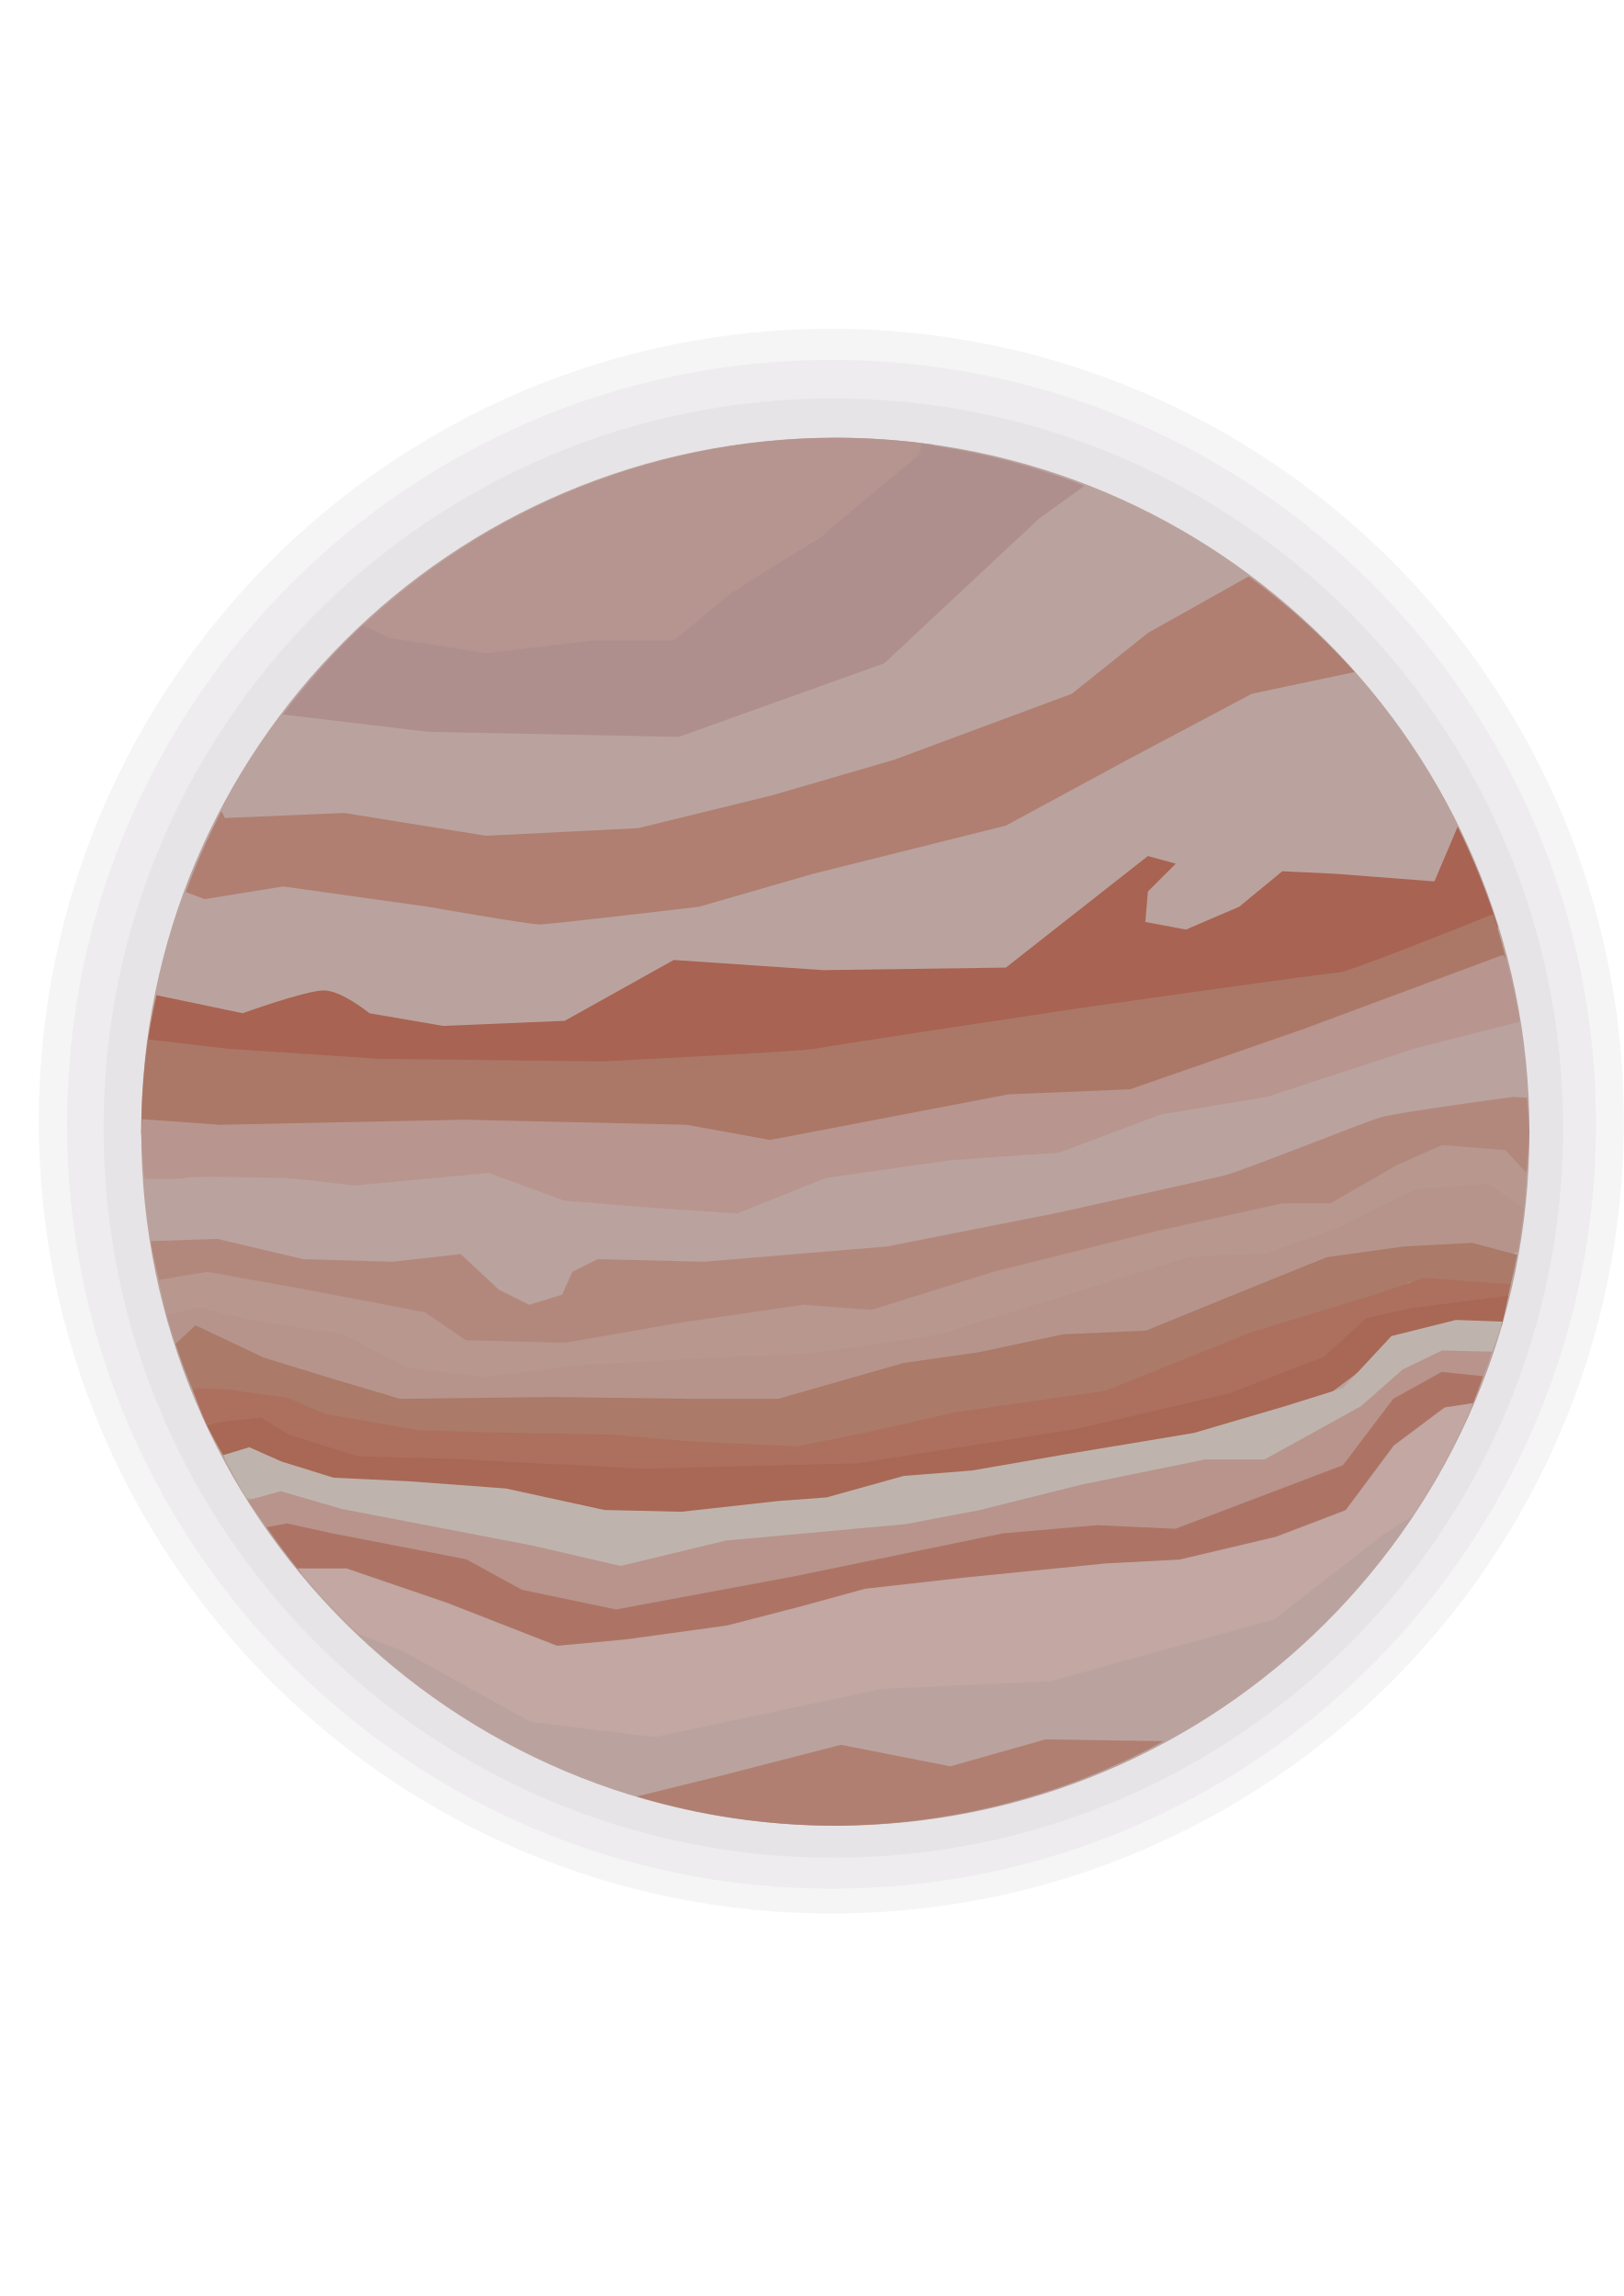
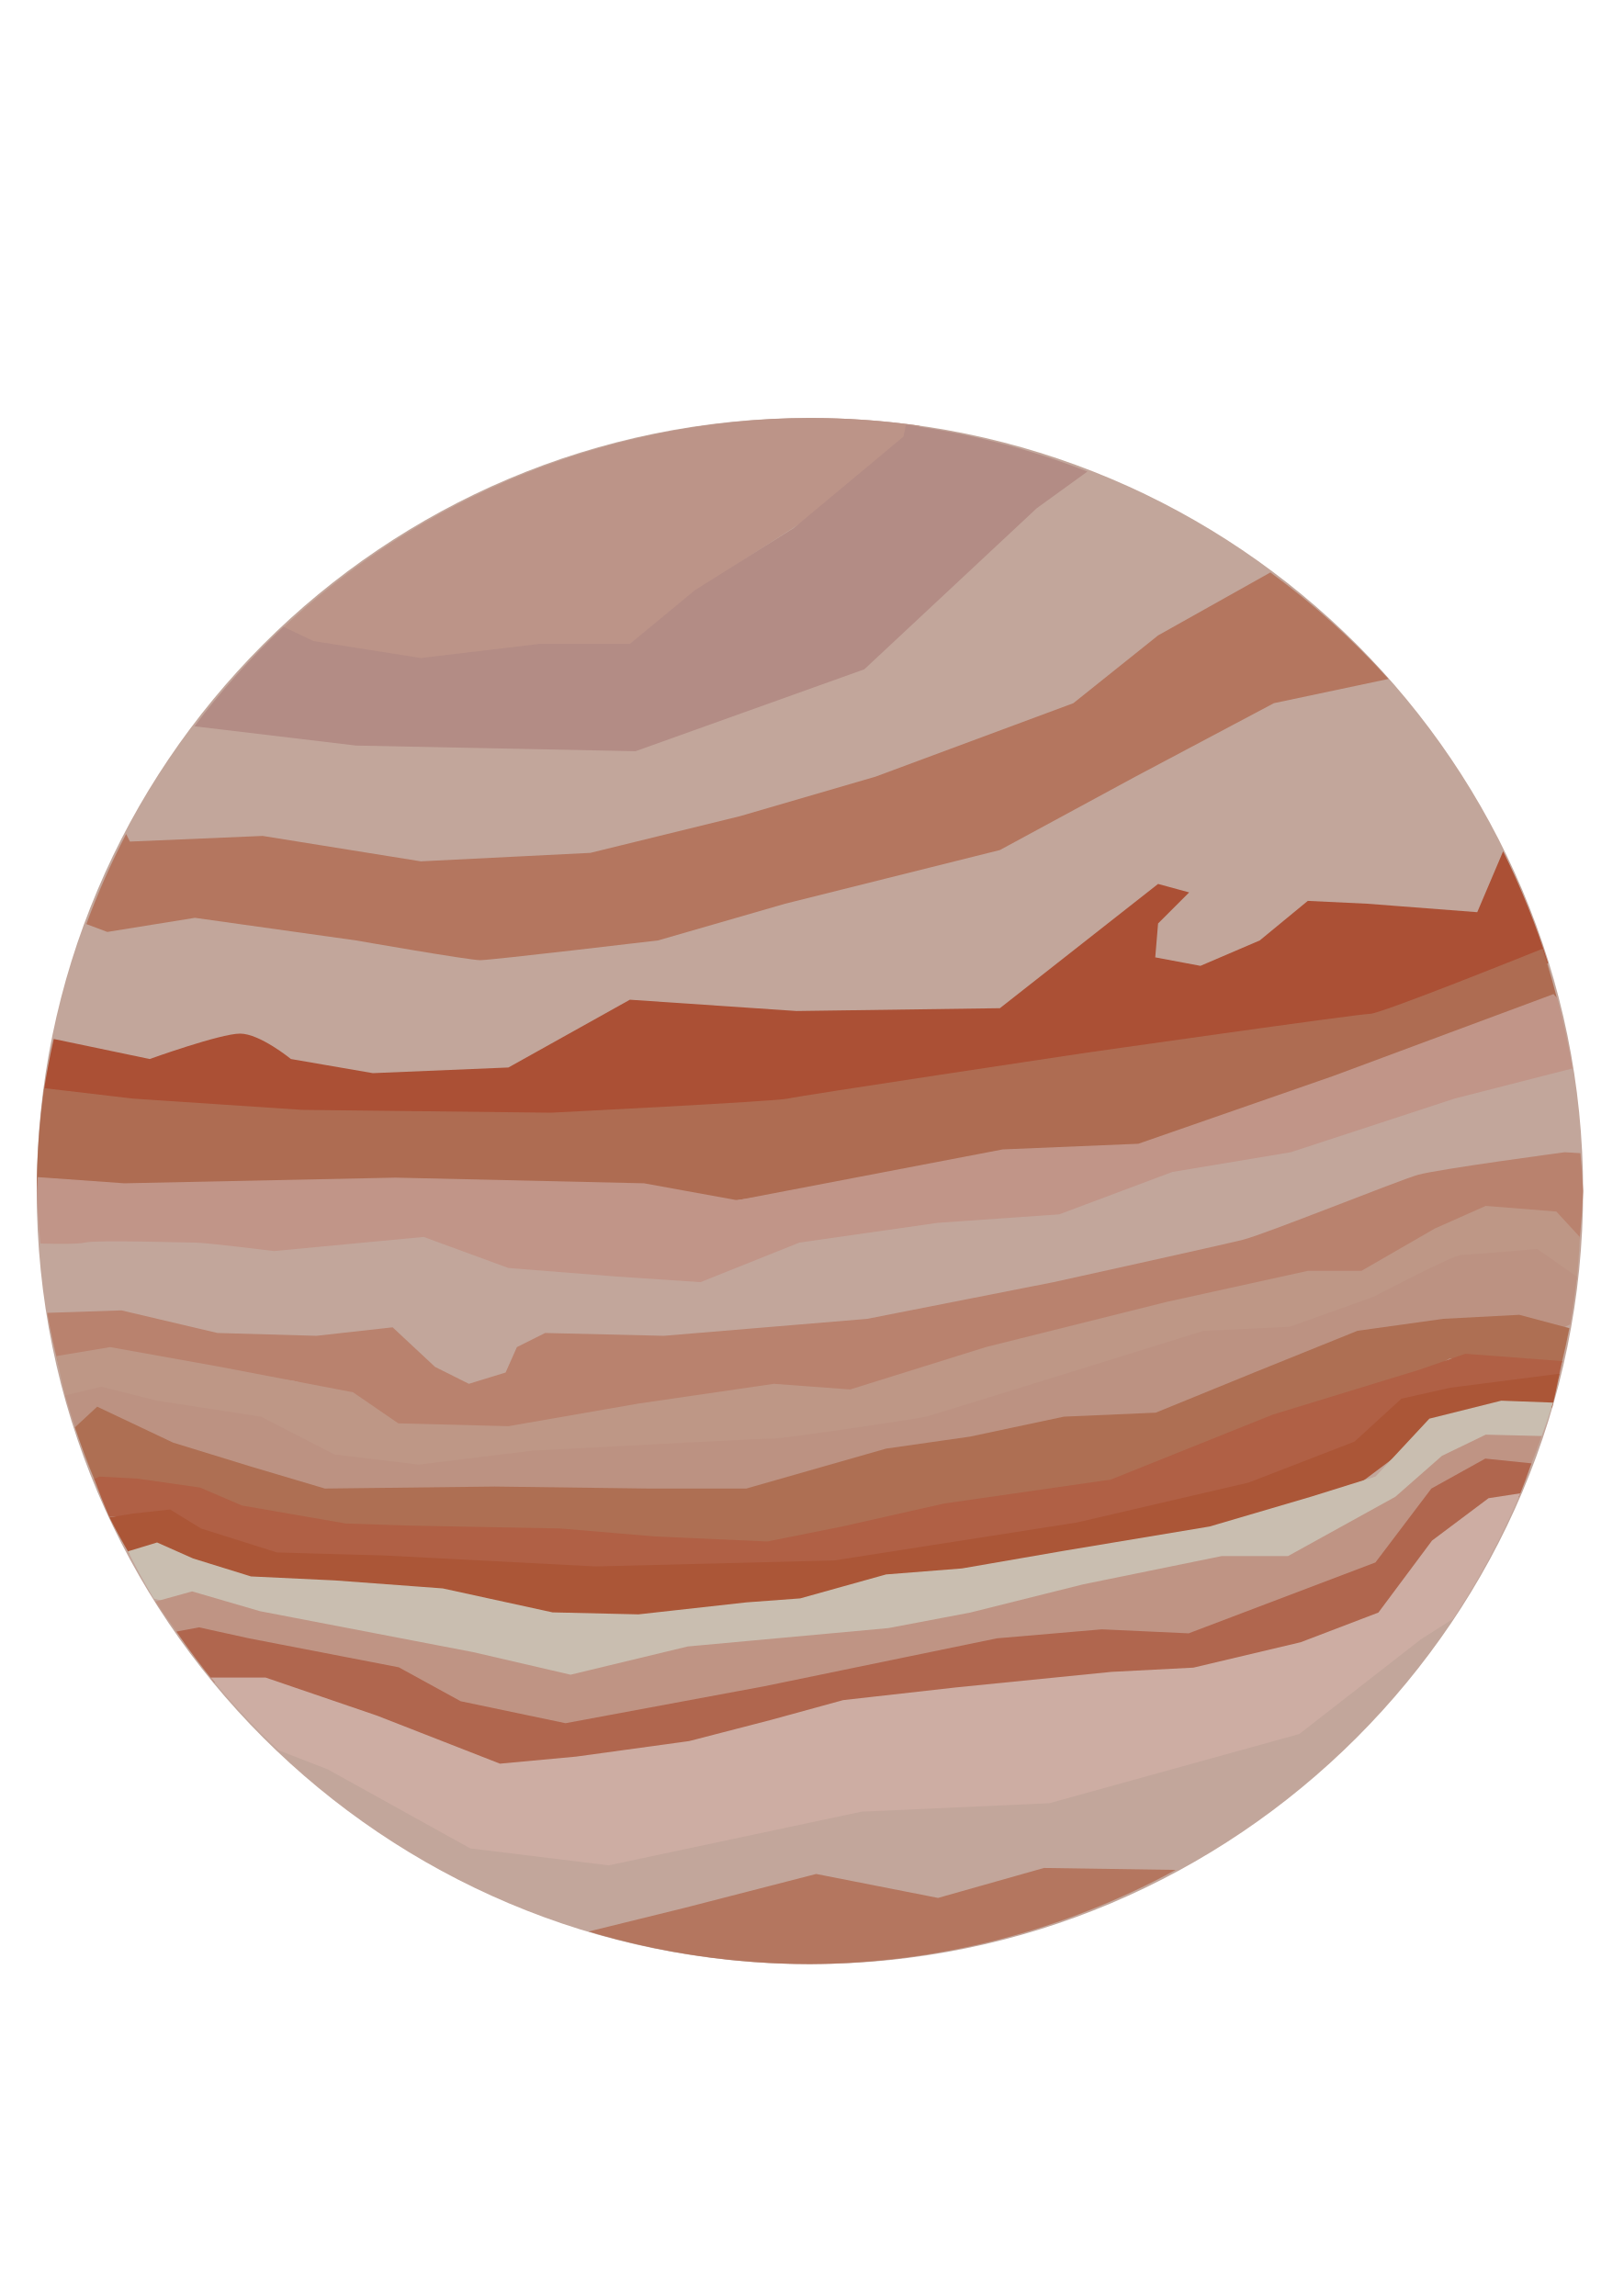
<svg xmlns="http://www.w3.org/2000/svg" width="210mm" height="297mm" viewBox="0 0 210 297" version="1.1" id="svg1" xml:space="preserve">
  <defs id="defs1" />
-   <g id="layer1" transform="matrix(0.8977123,0,0,0.8977123,15.31415,8.415473)">
+   <g id="layer1" transform="translate(1.461254,0.3653137)">
    <circle style="fill:#c2a69b;fill-opacity:1;stroke-width:2.63" id="path1" cx="103.288" cy="153.701" r="100" />
    <path id="path2" style="fill:#bc9488;fill-opacity:1;stroke-width:1" d="m 103.288,53.701 a 100,100 0 0 0 -69.038,27.978 l 8.127,2.709 14.247,1.461 23.015,-2.557 13.516,-10.229 17.535,-11.325 6.824,-7.019 a 100,100 0 0 0 -14.227,-1.018 z" />
    <path id="path3" style="fill:#b38c85;fill-opacity:1;stroke-width:1" d="m 115.706,54.589 -0.313,1.518 -14.201,11.841 -12.786,8.037 -8.402,6.941 H 68.314 L 52.97,84.753 39.089,82.561 35.206,80.722 A 100,100 0 0 0 23.693,93.585 l 20.875,2.492 36.166,0.731 29.59,-10.594 22.284,-20.823 6.573,-4.76 A 100,100 0 0 0 115.706,54.589 Z" />
    <path id="path4" style="fill:#b4765f;fill-opacity:1;stroke-width:1" d="m 162.839,73.684 -14.522,8.146 -10.96,8.767 -25.572,9.498 -17.535,5.114 -19.362,4.749 -21.919,1.096 -20.458,-3.288 -17.169,0.731 -0.487,-0.975 a 100,100 0 0 0 -5.146,11.648 l 2.711,1.016 11.325,-1.826 20.823,2.922 c 0,0 14.613,2.557 16.074,2.557 1.461,0 23.015,-2.557 23.015,-2.557 l 16.439,-4.749 27.764,-6.941 17.535,-9.499 17.9,-9.498 14.816,-3.134 a 100,100 0 0 0 -15.272,-13.78 z" />
    <path id="path5" style="fill:#ab5035;fill-opacity:1;stroke-width:1" d="m 192.942,109.762 -3.345,7.869 -14.247,-1.096 -7.671,-0.365 -6.21,5.114 -7.672,3.288 -5.845,-1.096 0.365,-4.384 4.018,-4.019 -4.018,-1.096 -20.458,16.073 -26.303,0.365 -21.553,-1.461 -15.709,8.767 -17.535,0.731 -10.594,-1.827 c 0,0 -4.019,-3.288 -6.576,-3.288 -2.557,0 -11.69,3.288 -11.69,3.288 L 5.489,134.03 a 100,100 0 0 0 -1.269,6.635 c 7.835,0.993 25.492,3.2 27.562,2.904 2.557,-0.365 43.473,1.461 43.473,1.461 l 70.871,-7.306 34.34,-5.48 18.286,-8.02 a 100,100 0 0 0 -5.808,-14.462 z" />
    <path id="path6" style="fill:#ae6c52;fill-opacity:1;stroke-width:1" d="m 198.053,122.353 c -2.982,1.199 -20.988,8.429 -22.337,8.429 -1.461,0 -37.262,5.114 -37.262,5.114 0,0 -36.532,5.48 -37.993,5.845 -1.461,0.365 -30.686,1.827 -30.686,1.827 L 37.627,143.203 15.709,141.742 4.24,140.392 a 100,100 0 0 0 -0.952,13.309 100,100 0 0 0 0.014,0.206 l 7.657,0.255 22.284,0.365 c 0,0 18.996,-0.73 20.823,-1.096 1.827,-0.365 18.996,0.365 18.996,0.365 l 12.42,2.192 21.919,-2.922 17.535,-3.654 17.535,-0.73 16.073,-4.384 19.727,-7.306 14.247,-4.384 7.757,-2.299 a 100,100 0 0 0 -2.224,-7.957 z" />
    <path id="path7" style="fill:#c19588;fill-opacity:1;stroke-width:1" d="m 199.461,128.225 -28.494,10.594 -25.207,8.767 -17.535,0.731 -34.34,6.575 -12.056,-2.192 -32.147,-0.731 -35.07,0.731 -11.196,-0.8 a 100,100 0 0 0 -0.129,1.8 100,100 0 0 0 0.486,6.794 c 2.353,0.059 4.919,0.078 5.724,-0.123 1.461,-0.365 12.786,0 14.247,0 1.461,0 10.229,1.096 10.229,1.096 l 19.362,-1.827 10.96,4.018 13.882,1.096 10.96,0.731 12.786,-5.114 17.9,-2.557 15.709,-1.096 14.613,-5.48 15.343,-2.557 21.188,-6.941 15.24,-3.899 a 100,100 0 0 0 -1.978,-9.094 z" />
    <path id="path8" style="fill:#b9826e;fill-opacity:1;stroke-width:1" d="m 200.923,148.683 c 0,0 -16.439,2.192 -18.996,2.922 -2.557,0.731 -19.727,7.671 -22.65,8.402 -2.922,0.731 -24.476,5.48 -24.476,5.48 l -24.111,4.749 -26.302,2.192 -15.343,-0.365 -3.653,1.826 -1.461,3.288 -4.749,1.461 -4.384,-2.192 -5.48,-5.114 -9.863,1.096 -12.786,-0.365 -12.421,-2.923 -9.609,0.32 a 100,100 0 0 0 1.494,6.869 l 1.539,-0.979 c 0,0 26.668,2.557 28.86,2.922 2.192,0.365 12.055,5.48 13.882,6.21 1.827,0.731 16.804,0 16.804,0 l 24.111,-4.018 17.535,-0.365 c 0,0 17.17,-4.384 18.996,-5.114 1.827,-0.731 16.804,-4.018 16.804,-4.018 l 17.17,-4.749 14.247,-1.461 10.96,-6.21 10.959,-0.73 4.749,2.192 0.107,-0.268 a 100,100 0 0 0 0.432,-6.038 100,100 0 0 0 -0.35,-4.9 z" />
    <path id="path9" style="fill:#be9786;fill-opacity:1;stroke-width:1" d="m 190.694,155.624 -6.576,2.922 -9.498,5.48 h -6.941 l -18.266,4.019 -23.38,5.845 -17.535,5.48 -9.863,-0.731 -17.535,2.557 -16.804,2.922 -14.247,-0.365 -5.845,-4.018 -17.17,-3.288 -14.247,-2.557 -6.933,1.155 a 100,100 0 0 0 1.145,5.263 l 1.039,-0.208 14.247,1.827 16.805,5.845 13.516,3.288 17.17,-2.923 h 18.996 l 13.516,0.731 15.343,-4.749 21.553,-6.575 15.709,-4.749 16.074,-1.096 9.498,-5.48 9.498,-3.653 8.037,0.73 4.465,1.914 a 100,100 0 0 0 0.398,-5.565 l -3.036,-3.289 z" />
    <path id="path10" style="fill:#bc9282;fill-opacity:1;stroke-width:1" d="m 197.353,161.189 c 0,0 -8.783,0.775 -9.816,0.775 -1.033,0 -11.366,5.425 -11.366,5.425 l -10.849,3.875 -11.108,0.517 c 0,0 -34.873,10.849 -35.906,11.107 -1.033,0.258 -18.34,2.842 -19.89,2.842 -1.55,0 -16.016,0.775 -16.016,0.775 l -14.983,0.775 -14.724,1.808 -10.894,-1.308 -9.513,-4.891 -13.432,-2.067 -7.233,-1.808 -4.663,1.126 a 100,100 0 0 0 1.45,4.61 l 2.955,-1.344 c 0,0 13.433,5.425 14.724,6.2 1.292,0.775 12.658,4.133 12.658,4.133 0,0 29.706,1.291 30.739,1.291 1.033,0 22.732,-0.258 22.732,-0.258 0,0 23.765,-4.908 26.348,-5.683 2.583,-0.775 10.849,-4.65 10.849,-4.65 l 12.399,-0.258 16.532,-3.358 11.108,-4.908 19.373,-5.683 8.525,2.842 4.262,-2.131 a 100,100 0 0 0 0.879,-6.152 z" />
    <path id="path11" style="fill:#ae6f53;fill-opacity:1;stroke-width:1" d="m 195.028,169.714 -9.816,0.516 -11.108,1.55 -13.432,5.424 -12.658,5.166 -11.882,0.517 -12.141,2.583 -10.849,1.55 -18.082,5.166 H 82.403 l -19.89,-0.258 -21.957,0.258 -9.558,-2.841 -10.074,-3.1 -9.816,-4.649 -2.876,2.671 a 100,100 0 0 0 2.551,6.841 l 8.85,1.079 14.983,4.133 14.207,1.292 21.182,0.258 16.274,1.808 19.632,-0.775 16.016,-4.65 18.082,-1.55 12.658,-4.65 13.174,-5.166 13.174,-3.616 6.974,-3.875 h 9.816 l 4.736,0.49 a 100,100 0 0 0 0.967,-4.445 z" />
    <path id="path12" style="fill:#b06045;fill-opacity:1;stroke-width:1" d="m 188.054,174.751 -5.941,2.067 -18.986,5.812 -20.924,8.395 -21.569,3.1 -13.174,2.971 -9.687,1.937 -14.465,-0.646 -12.27,-1.033 -20.019,-0.388 -7.75,-0.258 -13.432,-2.325 -5.424,-2.325 -8.137,-1.162 -4.908,-0.258 -0.642,0.314 a 100,100 0 0 0 1.94,4.913 c 3.421,-0.224 6.712,-0.448 6.968,-0.448 0.517,0 8.783,5.166 8.783,5.166 l 17.565,1.808 c 0,0 24.798,0.517 25.444,0.517 0.646,0 24.411,-3e-5 24.928,-0.129 0.517,-0.129 23.894,-2.325 23.894,-2.325 l 25.573,-5.295 16.274,-4.004 12.787,-4.779 6.846,-5.812 15.111,-2.454 3.256,-0.167 a 100,100 0 0 0 0.489,-2.245 z" />
    <path id="path13" style="fill:#ab5637;fill-opacity:1;stroke-width:1" d="m 200.195,177.334 -14.078,1.808 -6.328,1.421 -6.07,5.554 -13.691,5.296 -22.215,5.166 -31.385,4.908 -30.869,0.775 -27.381,-1.421 -13.82,-0.388 -9.816,-3.1 -4.004,-2.454 -4.779,0.517 -3.064,0.5 a 100,100 0 0 0 2.623,4.803 l 3.154,-0.137 3.1,1.679 c 0,0 13.82,3.1 14.983,3.1 1.162,0 15.37,0.388 15.37,0.388 l 23.894,3.746 21.698,-1.421 19.245,-4.649 27.252,-3.358 16.016,-3.616 13.304,-4.133 7.233,-5.424 4.133,-3.616 8.912,-1.679 5.669,0.096 a 100,100 0 0 0 0.946,-4.348 z" />
    <path id="path14" style="fill:#c9beb0;fill-opacity:1;stroke-width:1" d="m 192.703,180.821 -9.299,2.325 -6.975,7.491 -8.266,2.583 -13.174,3.875 -18.599,3.1 -13.432,2.325 -9.816,0.775 -11.108,3.1 -6.974,0.517 -13.949,1.55 -11.108,-0.258 -14.207,-3.1 -13.949,-1.034 -10.849,-0.516 -7.492,-2.325 -4.649,-2.067 -3.767,1.146 a 100,100 0 0 0 3.335,6.108 l 6.114,1.529 24.282,4.908 22.731,4.65 38.748,-5.683 36.939,-8.525 17.565,-2.067 9.299,-4.391 8.008,-5.166 3.875,-4.133 6.975,-1.55 4.876,-0.361 a 100,100 0 0 0 1.575,-4.557 z" />
    <path id="path15" style="fill:#bf9484;fill-opacity:1;stroke-width:1" d="m 190.694,185.214 -5.662,2.74 -6.028,5.297 -13.882,7.672 h -8.585 l -17.9,3.653 -14.613,3.653 -10.594,2.009 -25.937,2.375 -15.161,3.654 -12.603,-2.923 -27.581,-5.297 -8.767,-2.557 -4.741,1.317 a 100,100 0 0 0 2.884,4.112 l 8.798,1.512 16.987,3.288 13.334,6.393 c 0,0 11.507,1.279 12.238,1.279 0.731,0 21.188,-4.201 21.188,-4.201 l 37.262,-7.306 19.544,-0.365 16.256,-5.663 9.498,-3.653 5.114,-6.941 4.567,-4.384 7.124,-2.192 3.084,0.482 a 100,100 0 0 0 1.409,-3.776 z" />
    <path id="path16" style="fill:#b0664e;fill-opacity:1;stroke-width:1" d="m 190.637,188.312 -6.974,3.875 -7.233,9.558 -24.153,9.17 -11.237,-0.517 -13.561,1.163 -30.094,6.2 -25.703,4.779 -13.561,-2.841 -8.008,-4.391 -19.373,-3.746 -6.458,-1.421 -2.93,0.549 a 100,100 0 0 0 4.92,6.572 l 9.635,1.145 12.012,5.425 16.145,5.037 24.928,-3.229 13.174,-4.133 32.548,-4.133 10.979,-0.129 18.598,-3.358 13.691,-5.554 5.683,-8.524 8.912,-6.2 2.403,-0.312 a 100,100 0 0 0 1.629,-4.37 z" />
    <path id="path17" style="fill:#cdada3;fill-opacity:1;stroke-width:1" d="m 195.161,192.803 -4.102,0.631 -7.307,5.48 -6.941,9.315 -10.046,3.836 -13.882,3.288 -10.594,0.548 -20.092,2.009 -14.613,1.644 -9.315,2.557 -10.594,2.74 -14.613,2.009 -9.863,0.914 -15.891,-6.21 -14.43,-4.931 h -7.079 a 100,100 0 0 0 8.772,9.414 l 6.344,2.458 18.448,10.229 17.901,2.192 32.695,-6.941 24.294,-1.096 32.33,-8.95 15.709,-12.238 4.157,-2.645 a 100,100 0 0 0 8.713,-16.251 z" />
    <path id="path18" style="fill:#b4765f;fill-opacity:1;stroke-width:1" d="m 133.549,241.267 -13.691,3.875 -15.757,-3.1 -17.049,4.391 -12.384,3.051 a 100,100 0 0 0 28.619,4.217 100,100 0 0 0 47.304,-12.184 z" />
  </g>
-   <path id="path5-9" style="fill:#a09da0;fill-opacity:0.1;stroke-width:1.617" d="M 210.019,145.028 A 102.5,102.5 0 0 1 107.519,247.528 102.5,102.5 0 0 1 5.019,145.028 102.5,102.5 0 0 1 107.519,42.528 a 102.5,102.5 0 0 1 102.5,102.5 z" />
-   <path id="path4-2" style="fill:#a09da0;fill-opacity:0.1;stroke-width:1.489" d="m 202.157,145.925 a 94.381,94.381 0 0 1 -94.381,94.381 94.381,94.381 0 0 1 -94.381,-94.381 94.381,94.381 0 0 1 94.381,-94.381 94.381,94.381 0 0 1 94.381,94.381 z" />
-   <path id="path3-4" style="fill:#a09da0;fill-opacity:0.1;stroke-width:1.56" d="M 206.418,145.435 A 98.876,98.876 0 0 1 107.542,244.311 98.876,98.876 0 0 1 8.666,145.435 98.876,98.876 0 0 1 107.542,46.559 98.876,98.876 0 0 1 206.418,145.435 Z" />
</svg>
